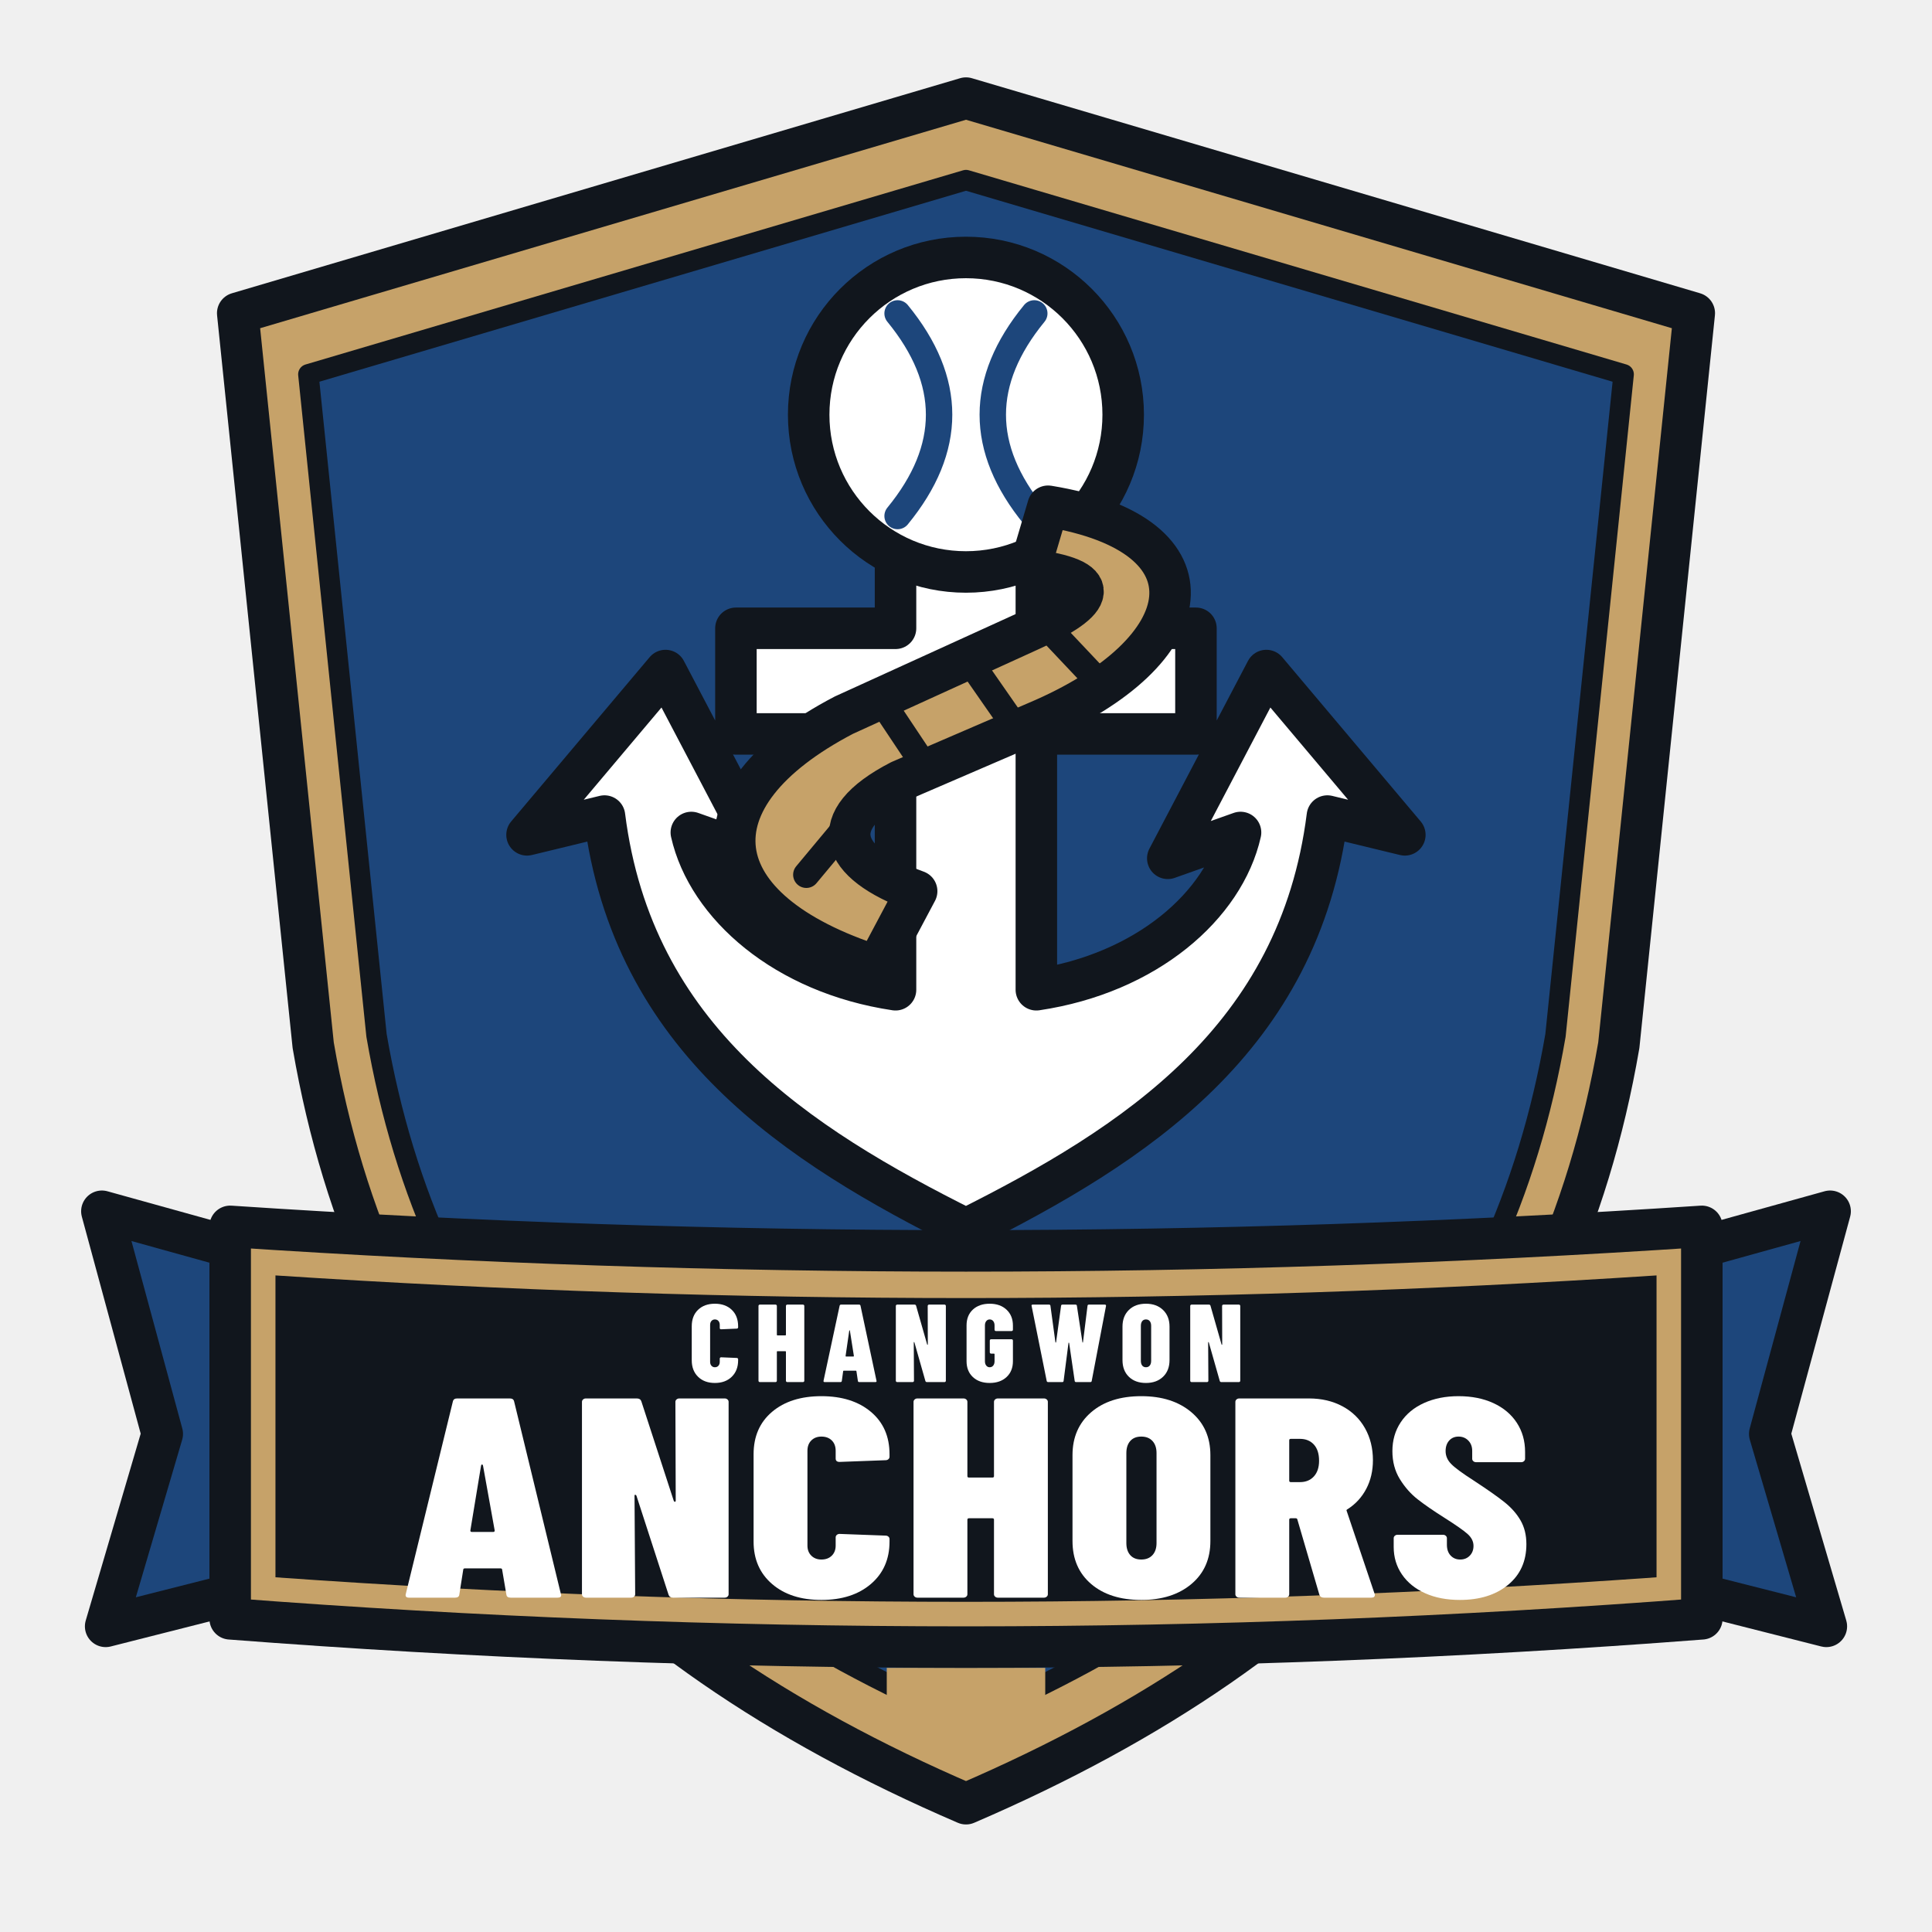
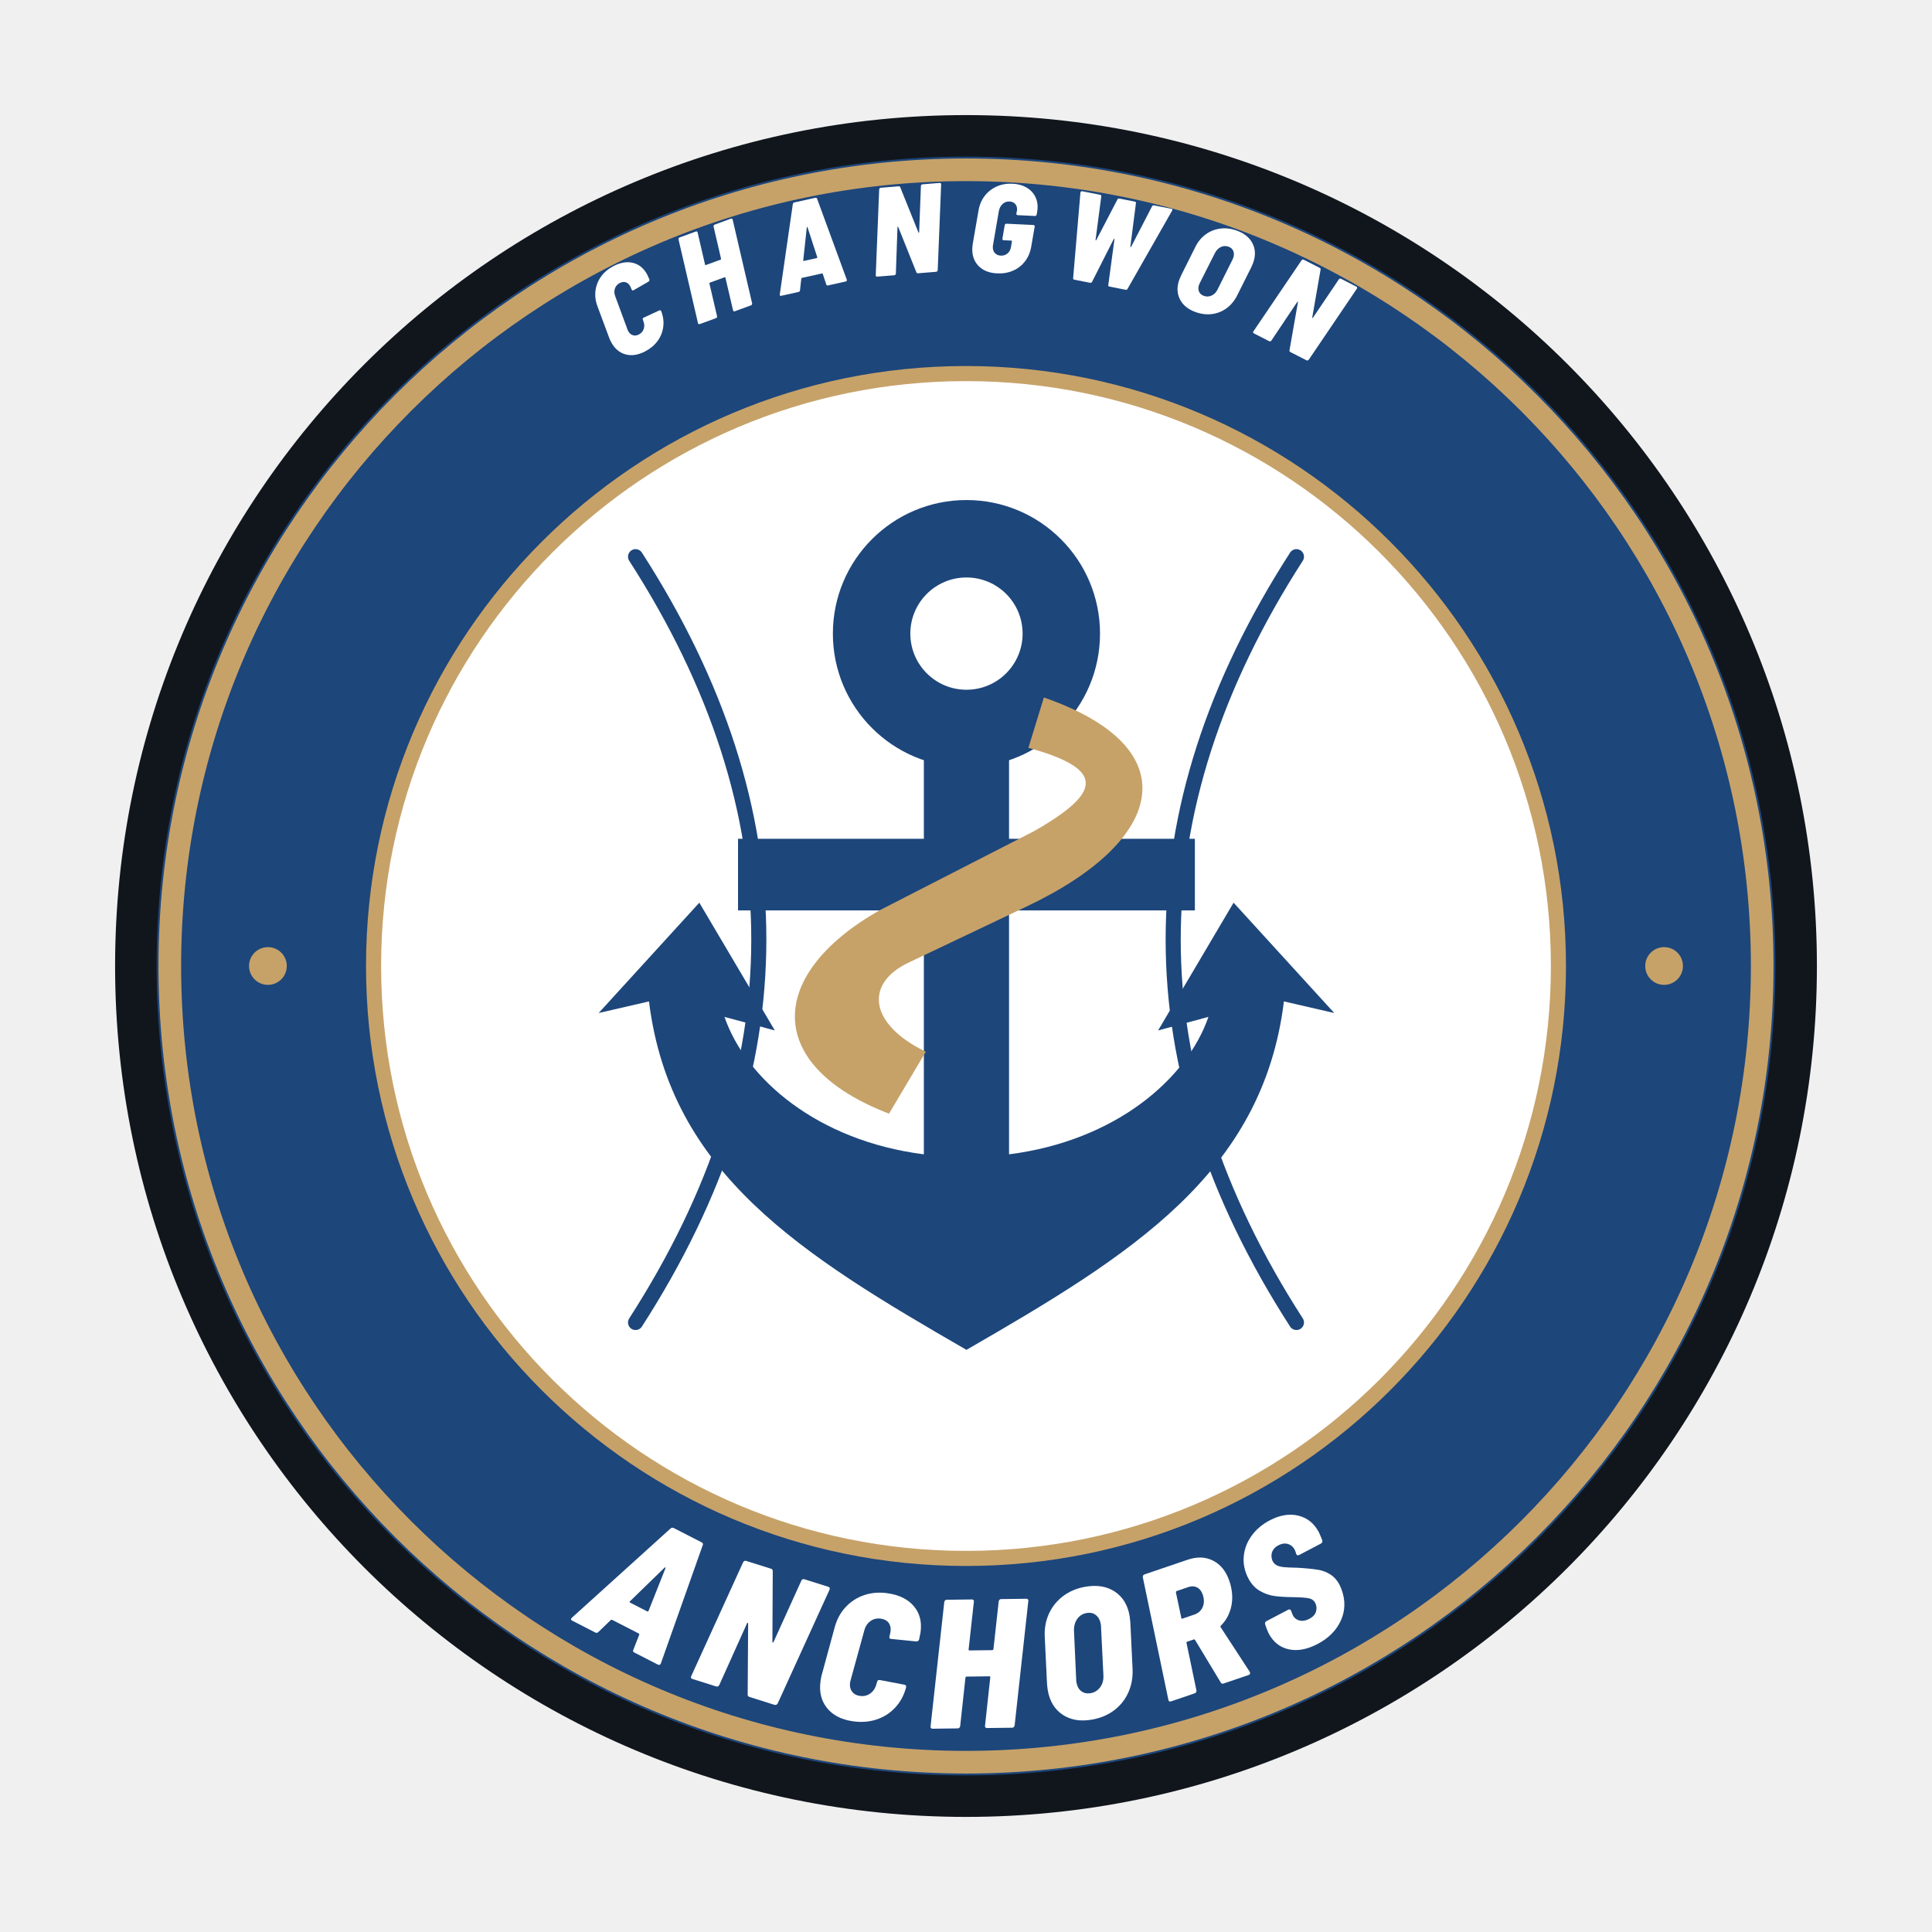
- <svg xmlns="http://www.w3.org/2000/svg" width="512" height="512" viewBox="0 0 512 512" role="img" aria-label="changwon_anchors crest">
-   <g id="crest-geometry" data-flat-colors-max="4">
-     <path id="outer-frame" d="M256 26 L449 83 L429 277 C413 370 356 435 256 478 C156 435 99 370 83 277 L63 83 Z" fill="#C6A269" stroke="#11161D" stroke-width="11" stroke-linejoin="round" stroke-linecap="round" />
-     <g transform="translate(256 250) scale(.903) translate(-256 -250)" data-layer="field">
-       <path id="inner-field" d="M256 26 L449 83 L429 277 C413 370 356 435 256 478 C156 435 99 370 83 277 L63 83 Z" fill="#1D467B" stroke="#11161D" stroke-width="6" stroke-linejoin="round" stroke-linecap="round" />
+ <svg xmlns="http://www.w3.org/2000/svg" width="512" height="512" viewBox="0 0 512 512" role="img" aria-label="changwon_anchors primary">
+   <g id="identity-geometry">
+     <circle cx="256" cy="256" r="220" fill="#1D467B" stroke="#11161D" stroke-width="11" id="club-border" />
+     <circle cx="256" cy="256" r="211" fill="none" stroke="#C6A269" stroke-width="6" id="rim-metal" />
+     <circle cx="256" cy="256" r="157" fill="#FFFFFF" stroke="#C6A269" stroke-width="4" id="club-field" />
+     <path d="M168.43 147.53 Q233.76 249 168.43 350.47 M343.57 147.53 Q278.24 249 343.57 350.47" fill="none" stroke="#1D467B" stroke-width="4" stroke-linecap="round" stroke-linejoin="round" />
+     <g id="club-symbol" data-compact="false" transform="translate(124.793 115.587) scale(0.513)">
+       <path d="M234 145 H278 V208 H374 V245 H278 V371 C333 364 370 332 381 300 L355 307 L394 241 L446 298 L420 292 C409 381 341 423 256 472 C171 423 103 381 92 292 L66 298 L118 241 L157 307 L131 300 C142 332 179 364 234 371 V245 H138 V208 H234 Z" fill="#1D467B" fill-rule="evenodd" />
+       <path d="M256 33 A69 69 0 1 1 255.99 171 A69 69 0 1 1 256 33 Z M256 73 A29 29 0 1 0 256.01 131 A29 29 0 1 0 256 73 Z" fill="#1D467B" fill-rule="evenodd" />
+       <path d="M296 135 C371 161 359 209 287 243 L226 272 C203 283 206 304 235 318 L216 350 C151 325 153 278 211 245 L291 204 C326 184 328 172 288 161 Z" fill="#C6A269" fill-rule="evenodd" />
    </g>
-     <path d="M235 442 H277 V455 L256 470 L235 455 Z" fill="#C6A269" />
-     <g id="mascot" data-base-contour-width="11" transform="translate(96.751 40.862) scale(0.622)">
-       <path d="M226 139 L286 139 L286 202 L354 202 L354 247 L286 247 L286 356 C333 349 366 320 373 289 L342 300 L384 220 L443 290 L410 282 C398 377 328 422 256 458 C184 422 114 377 102 282 L69 290 L128 220 L170 300 L139 289 C146 320 179 349 226 356 L226 247 L158 247 L158 202 L226 202 Z" fill="#FFFFFF" stroke="#11161D" stroke-width="17.683" stroke-linejoin="round" stroke-linecap="round" />
-       <circle cx="256" cy="111" r="67" fill="#FFFFFF" stroke="#11161D" stroke-width="17.683" />
-       <path d="M226.88 67.84 Q262.24 111 226.88 154.16 M285.12 67.84 Q249.76 111 285.12 154.16" fill="none" stroke="#1D467B" stroke-width="11.253" stroke-linejoin="round" stroke-linecap="round" data-detail="true" />
-       <path d="M291 150 C365 162 357 212 286 242 L228 267 C195 284 202 302 235 314 L218 346 C143 322 137 274 204 239 L283 203 C312 190 315 181 283 177 Z" fill="#C6A269" stroke="#11161D" stroke-width="17.683" stroke-linejoin="round" stroke-linecap="round" />
-       <path d="M224 239 L240 263 M261 221 L277 244 M293 204 L310 222 M208 283 L188 307" fill="none" stroke="#11161D" stroke-width="11.253" stroke-linejoin="round" stroke-linecap="round" data-detail="true" />
-     </g>
-     <g id="wordmark-ribbon">
-       <path d="M81 336 L27 321 L43 380 L28 431 L99 413 Z" fill="#1D467B" stroke="#11161D" stroke-width="11" stroke-linejoin="round" stroke-linecap="round" />
-       <path d="M431 336 L485 321 L469 380 L484 431 L413 413 Z" fill="#1D467B" stroke="#11161D" stroke-width="11" stroke-linejoin="round" stroke-linecap="round" />
-       <path d="M61 325 Q256 338 451 325 V429 Q256 444 61 429 Z" fill="#C6A269" stroke="#11161D" stroke-width="11" stroke-linejoin="round" stroke-linecap="round" />
-       <path d="M73 338 Q256 350 439 338 V418 Q256 431 73 418 Z" fill="#11161D" />
-       <g data-wordmark-run="CHANGWON" data-font="Barlow Condensed ExtraBold" data-shaped="HarfBuzz kern on" aria-label="CHANGWON">
-         <path d="M183.321 360.487V351.483Q183.321 348.726 184.993 347.113Q186.665 345.5 189.451 345.5Q192.237 345.5 193.924 347.113Q195.61 348.726 195.61 351.483V351.747Q195.61 351.894 195.508 351.997Q195.405 352.099 195.258 352.099L191.094 352.275Q190.742 352.275 190.742 351.923V351.131Q190.742 350.457 190.39 350.061Q190.038 349.665 189.451 349.665Q188.894 349.665 188.542 350.061Q188.19 350.457 188.19 351.131V360.898Q188.19 361.543 188.542 361.939Q188.894 362.335 189.451 362.335Q190.038 362.335 190.39 361.939Q190.742 361.543 190.742 360.898V360.047Q190.742 359.901 190.844 359.798Q190.947 359.696 191.094 359.696L195.258 359.872Q195.405 359.872 195.508 359.974Q195.61 360.077 195.61 360.223V360.487Q195.61 363.215 193.924 364.858Q192.237 366.5 189.451 366.5Q186.665 366.5 184.993 364.858Q183.321 363.215 183.321 360.487Z" fill="#FFFFFF" />
-         <path d="M208.633 345.735H212.797Q212.944 345.735 213.047 345.837Q213.149 345.94 213.149 346.087V365.913Q213.149 366.06 213.047 366.163Q212.944 366.265 212.797 366.265H208.633Q208.486 366.265 208.383 366.163Q208.281 366.06 208.281 365.913V358.229Q208.281 358.082 208.134 358.082H206.022Q205.876 358.082 205.876 358.229V365.913Q205.876 366.06 205.773 366.163Q205.67 366.265 205.524 366.265H201.359Q201.212 366.265 201.11 366.163Q201.007 366.06 201.007 365.913V346.087Q201.007 345.94 201.11 345.837Q201.212 345.735 201.359 345.735H205.524Q205.67 345.735 205.773 345.837Q205.876 345.94 205.876 346.087V353.742Q205.876 353.888 206.022 353.888H208.134Q208.281 353.888 208.281 353.742V346.087Q208.281 345.94 208.383 345.837Q208.486 345.735 208.633 345.735Z" fill="#FFFFFF" />
-         <path d="M227.345 365.943 226.964 363.391Q226.964 363.244 226.788 363.244H223.62Q223.444 363.244 223.444 363.391L223.092 365.943Q223.063 366.265 222.711 366.265H218.546Q218.165 366.265 218.253 365.884L222.506 346.057Q222.564 345.735 222.887 345.735H227.668Q227.99 345.735 228.049 346.057L232.272 365.884L232.302 366.001Q232.302 366.265 231.979 366.265H227.726Q227.374 366.265 227.345 365.943ZM224.207 359.49H226.172Q226.289 359.49 226.289 359.344L225.233 352.656Q225.204 352.539 225.145 352.539Q225.087 352.539 225.057 352.656L224.089 359.344Q224.089 359.49 224.207 359.49Z" fill="#FFFFFF" />
-         <path d="M246.204 345.735H250.31Q250.457 345.735 250.559 345.837Q250.662 345.94 250.662 346.087V365.913Q250.662 366.06 250.559 366.163Q250.457 366.265 250.31 366.265H245.647Q245.324 366.265 245.236 365.972L242.332 355.765Q242.303 355.677 242.23 355.663Q242.156 355.648 242.156 355.765L242.215 365.913Q242.215 366.06 242.112 366.163Q242.01 366.265 241.863 366.265H237.757Q237.61 366.265 237.508 366.163Q237.405 366.06 237.405 365.913V346.087Q237.405 345.94 237.508 345.837Q237.61 345.735 237.757 345.735H242.362Q242.684 345.735 242.772 346.028L245.705 356.293Q245.735 356.381 245.808 356.381Q245.881 356.381 245.881 356.264L245.852 346.087Q245.852 345.94 245.955 345.837Q246.057 345.735 246.204 345.735Z" fill="#FFFFFF" />
-         <path d="M256.147 360.722V351.249Q256.147 348.609 257.818 347.054Q259.49 345.5 262.277 345.5Q265.063 345.5 266.749 347.084Q268.436 348.668 268.436 351.307V352.392Q268.436 352.539 268.333 352.642Q268.23 352.744 268.084 352.744H263.919Q263.772 352.744 263.67 352.642Q263.567 352.539 263.567 352.392V351.249Q263.567 350.545 263.215 350.105Q262.863 349.665 262.277 349.665Q261.719 349.665 261.367 350.105Q261.015 350.545 261.015 351.249V360.751Q261.015 361.455 261.367 361.895Q261.719 362.335 262.277 362.335Q262.863 362.335 263.215 361.895Q263.567 361.455 263.567 360.751V358.874Q263.567 358.728 263.42 358.728H262.658Q262.511 358.728 262.409 358.625Q262.306 358.522 262.306 358.376V355.267Q262.306 355.12 262.409 355.017Q262.511 354.915 262.658 354.915H268.084Q268.23 354.915 268.333 355.017Q268.436 355.12 268.436 355.267V360.722Q268.436 363.362 266.749 364.931Q265.063 366.5 262.277 366.5Q259.49 366.5 257.818 364.931Q256.147 363.362 256.147 360.722Z" fill="#FFFFFF" />
-         <path d="M277.381 365.943 273.392 346.116 273.363 345.999Q273.363 345.735 273.686 345.735H277.997Q278.349 345.735 278.378 346.057L279.698 355.707Q279.728 355.795 279.786 355.795Q279.845 355.795 279.874 355.707L281.194 346.057Q281.223 345.735 281.575 345.735H285.007Q285.359 345.735 285.388 346.057L286.855 355.707Q286.884 355.795 286.943 355.795Q287.001 355.795 287.001 355.707L288.204 346.057Q288.233 345.735 288.556 345.735H292.779Q293.161 345.735 293.102 346.116L289.318 365.943Q289.289 366.265 288.937 366.265H285.183Q284.831 366.265 284.802 365.943L283.335 355.912Q283.306 355.824 283.233 355.824Q283.159 355.824 283.159 355.912L281.869 365.943Q281.839 366.265 281.517 366.265H277.763Q277.44 366.265 277.381 365.943Z" fill="#FFFFFF" />
-         <path d="M297.472 360.429V351.571Q297.472 348.814 299.159 347.157Q300.845 345.5 303.69 345.5Q306.506 345.5 308.221 347.157Q309.937 348.814 309.937 351.571V360.429Q309.937 363.215 308.221 364.858Q306.506 366.5 303.69 366.5Q300.845 366.5 299.159 364.858Q297.472 363.215 297.472 360.429ZM305.068 360.634V351.366Q305.068 350.574 304.702 350.119Q304.335 349.665 303.69 349.665Q303.045 349.665 302.693 350.119Q302.341 350.574 302.341 351.366V360.634Q302.341 361.426 302.693 361.881Q303.045 362.335 303.69 362.335Q304.335 362.335 304.702 361.881Q305.068 361.426 305.068 360.634Z" fill="#FFFFFF" />
-         <path d="M324.221 345.735H328.327Q328.473 345.735 328.576 345.837Q328.679 345.94 328.679 346.087V365.913Q328.679 366.06 328.576 366.163Q328.473 366.265 328.327 366.265H323.663Q323.341 366.265 323.253 365.972L320.349 355.765Q320.32 355.677 320.247 355.663Q320.173 355.648 320.173 355.765L320.232 365.913Q320.232 366.06 320.129 366.163Q320.027 366.265 319.88 366.265H315.774Q315.627 366.265 315.524 366.163Q315.422 366.06 315.422 365.913V346.087Q315.422 345.94 315.524 345.837Q315.627 345.735 315.774 345.735H320.378Q320.701 345.735 320.789 346.028L323.722 356.293Q323.751 356.381 323.825 356.381Q323.898 356.381 323.898 356.264L323.869 346.087Q323.869 345.94 323.971 345.837Q324.074 345.735 324.221 345.735Z" fill="#FFFFFF" />
+     <g id="city" data-wordmark-run="CHANGWON" data-font="Barlow Semi Condensed ExtraBold Italic" data-shaped="HarfBuzz kern on">
+       <g data-letter="C" transform="translate(171.411 92.597) rotate(-27.369)">
+         <path d="M-7.504 -6.184Q-7.504 -6.953 -7.437 -7.354L-6.368 -16.111Q-6.1 -18.384 -4.914 -20.089Q-3.727 -21.794 -1.872 -22.73Q-0.017 -23.666 2.29 -23.666Q5.499 -23.666 7.354 -21.994Q9.209 -20.323 9.209 -17.448Q9.209 -17.114 9.142 -16.312V-16.178Q9.109 -16.011 8.975 -15.877Q8.841 -15.744 8.674 -15.744L4.061 -15.543Q3.694 -15.543 3.727 -15.911L3.76 -16.379Q3.794 -16.546 3.794 -16.813Q3.794 -17.783 3.242 -18.351Q2.691 -18.919 1.721 -18.919Q0.652 -18.919 -0.084 -18.217Q-0.819 -17.515 -0.953 -16.379L-2.123 -7.019L-2.156 -6.652Q-2.156 -5.682 -1.588 -5.081Q-1.019 -4.479 -0.05 -4.479Q1.019 -4.479 1.755 -5.181Q2.49 -5.883 2.624 -7.019L2.691 -7.487Q2.724 -7.855 3.125 -7.855L7.705 -7.655Q7.872 -7.655 7.972 -7.521Q8.072 -7.387 8.039 -7.22V-7.153Q7.772 -4.947 6.585 -3.259Q5.398 -1.571 3.526 -0.652Q1.655 0.267 -0.652 0.267Q-3.827 0.267 -5.666 -1.471Q-7.504 -3.209 -7.504 -6.184Z" fill="#FFFFFF" />
      </g>
-       <g data-wordmark-run="ANCHORS" data-font="Barlow Condensed ExtraBold" data-shaped="HarfBuzz kern on" aria-label="ANCHORS">
-         <path d="M134.194 422.567 133.076 416.006Q133.076 415.628 132.56 415.628H123.275Q122.759 415.628 122.759 416.006L121.727 422.567Q121.641 423.397 120.609 423.397H108.401Q107.283 423.397 107.541 422.416L120.008 371.433Q120.179 370.603 121.125 370.603H135.14Q136.085 370.603 136.257 371.433L148.638 422.416L148.724 422.718Q148.724 423.397 147.778 423.397H135.312Q134.28 423.397 134.194 422.567ZM124.994 405.975H130.755Q131.099 405.975 131.099 405.598L128.003 388.402Q127.917 388.101 127.746 388.101Q127.574 388.101 127.488 388.402L124.65 405.598Q124.65 405.975 124.994 405.975Z" fill="#FFFFFF" />
-         <path d="M180.02 370.603H192.057Q192.487 370.603 192.788 370.867Q193.089 371.131 193.089 371.508V422.492Q193.089 422.869 192.788 423.133Q192.487 423.397 192.057 423.397H178.386Q177.441 423.397 177.183 422.642L168.671 396.397Q168.585 396.17 168.37 396.133Q168.155 396.095 168.155 396.397L168.327 422.492Q168.327 422.869 168.026 423.133Q167.725 423.397 167.295 423.397H155.258Q154.828 423.397 154.528 423.133Q154.227 422.869 154.227 422.492V371.508Q154.227 371.131 154.528 370.867Q154.828 370.603 155.258 370.603H168.757Q169.703 370.603 169.961 371.358L178.558 397.754Q178.644 397.98 178.859 397.98Q179.074 397.98 179.074 397.679L178.988 371.508Q178.988 371.131 179.289 370.867Q179.59 370.603 180.02 370.603Z" fill="#FFFFFF" />
-         <path d="M199.709 408.539V385.385Q199.709 378.296 204.61 374.148Q209.51 370 217.678 370Q225.846 370 230.79 374.148Q235.733 378.296 235.733 385.385V386.064Q235.733 386.441 235.433 386.705Q235.132 386.969 234.702 386.969L222.493 387.422Q221.461 387.422 221.461 386.517V384.48Q221.461 382.746 220.429 381.728Q219.398 380.709 217.678 380.709Q216.045 380.709 215.013 381.728Q213.981 382.746 213.981 384.48V409.595Q213.981 411.254 215.013 412.272Q216.045 413.291 217.678 413.291Q219.398 413.291 220.429 412.272Q221.461 411.254 221.461 409.595V407.408Q221.461 407.031 221.762 406.767Q222.063 406.503 222.493 406.503L234.702 406.955Q235.132 406.955 235.433 407.219Q235.733 407.483 235.733 407.86V408.539Q235.733 415.553 230.79 419.777Q225.846 424 217.678 424Q209.51 424 204.61 419.777Q199.709 415.553 199.709 408.539Z" fill="#FFFFFF" />
-         <path d="M264.45 370.603H276.659Q277.089 370.603 277.39 370.867Q277.691 371.131 277.691 371.508V422.492Q277.691 422.869 277.39 423.133Q277.089 423.397 276.659 423.397H264.45Q264.02 423.397 263.719 423.133Q263.418 422.869 263.418 422.492V402.732Q263.418 402.355 262.988 402.355H256.798Q256.368 402.355 256.368 402.732V422.492Q256.368 422.869 256.067 423.133Q255.766 423.397 255.336 423.397H243.128Q242.698 423.397 242.397 423.133Q242.096 422.869 242.096 422.492V371.508Q242.096 371.131 242.397 370.867Q242.698 370.603 243.128 370.603H255.336Q255.766 370.603 256.067 370.867Q256.368 371.131 256.368 371.508V391.193Q256.368 391.57 256.798 391.57H262.988Q263.418 391.57 263.418 391.193V371.508Q263.418 371.131 263.719 370.867Q264.02 370.603 264.45 370.603Z" fill="#FFFFFF" />
-         <path d="M284.225 408.388V385.612Q284.225 378.522 289.169 374.261Q294.112 370 302.452 370Q310.706 370 315.736 374.261Q320.765 378.522 320.765 385.612V408.388Q320.765 415.553 315.736 419.777Q310.706 424 302.452 424Q294.112 424 289.169 419.777Q284.225 415.553 284.225 408.388ZM306.493 408.916V385.084Q306.493 383.047 305.418 381.878Q304.344 380.709 302.452 380.709Q300.561 380.709 299.529 381.878Q298.497 383.047 298.497 385.084V408.916Q298.497 410.953 299.529 412.122Q300.561 413.291 302.452 413.291Q304.344 413.291 305.418 412.122Q306.493 410.953 306.493 408.916Z" fill="#FFFFFF" />
-         <path d="M349.654 422.642 343.807 402.656Q343.721 402.355 343.377 402.355H342.088Q341.658 402.355 341.658 402.732V422.492Q341.658 422.869 341.357 423.133Q341.056 423.397 340.626 423.397H328.417Q327.987 423.397 327.687 423.133Q327.386 422.869 327.386 422.492V371.508Q327.386 371.131 327.687 370.867Q327.987 370.603 328.417 370.603H346.903Q351.889 370.603 355.758 372.677Q359.627 374.751 361.734 378.485Q363.84 382.218 363.84 386.969Q363.84 391.193 362.078 394.549Q360.315 397.905 357.134 399.941Q356.962 400.017 356.876 400.13Q356.79 400.243 356.876 400.394L364.27 422.341L364.356 422.642Q364.356 423.397 363.41 423.397H350.858Q349.912 423.397 349.654 422.642ZM341.658 381.69V392.399Q341.658 392.777 342.088 392.777H344.495Q346.817 392.777 348.192 391.268Q349.568 389.76 349.568 387.12Q349.568 384.33 348.192 382.821Q346.817 381.313 344.495 381.313H342.088Q341.658 381.313 341.658 381.69Z" fill="#FFFFFF" />
-         <path d="M369.343 409.972V407.634Q369.343 407.257 369.644 406.993Q369.945 406.729 370.374 406.729H382.411Q382.841 406.729 383.142 406.993Q383.443 407.257 383.443 407.634V409.369Q383.443 411.179 384.432 412.235Q385.421 413.291 386.968 413.291Q388.516 413.291 389.504 412.272Q390.493 411.254 390.493 409.67Q390.493 407.936 388.946 406.541Q387.398 405.145 382.755 402.204Q378.456 399.489 375.705 397.339Q372.954 395.19 370.976 391.985Q368.999 388.779 368.999 384.556Q368.999 380.257 371.191 376.939Q373.384 373.62 377.382 371.81Q381.38 370 386.538 370Q391.783 370 395.781 371.848Q399.779 373.696 401.971 377.052Q404.164 380.408 404.164 384.782V386.592Q404.164 386.969 403.863 387.233Q403.562 387.497 403.132 387.497H391.181Q390.751 387.497 390.45 387.233Q390.149 386.969 390.149 386.592V384.48Q390.149 382.821 389.118 381.765Q388.086 380.709 386.538 380.709Q384.991 380.709 384.045 381.765Q383.099 382.821 383.099 384.556Q383.099 386.441 384.561 387.95Q386.022 389.458 390.493 392.324Q395.91 395.869 398.661 398.056Q401.412 400.243 402.96 402.92Q404.508 405.598 404.508 409.218Q404.508 416.006 399.65 420.003Q394.792 424 386.882 424Q381.638 424 377.683 422.228Q373.728 420.455 371.535 417.25Q369.343 414.045 369.343 409.972Z" fill="#FFFFFF" />
+       <g data-letter="H" transform="translate(192.801 83.194) rotate(-20.089)">
+         <path d="M4.914 -23.398H9.526Q9.694 -23.398 9.794 -23.281Q9.894 -23.164 9.861 -22.997L7.086 -0.401Q7.053 -0.234 6.936 -0.117Q6.819 0 6.652 0H2.039Q1.872 0 1.772 -0.117Q1.671 -0.234 1.705 -0.401L2.774 -9.226Q2.774 -9.393 2.641 -9.393H-1.538Q-1.671 -9.393 -1.738 -9.226L-2.808 -0.401Q-2.841 -0.234 -2.958 -0.117Q-3.075 0 -3.242 0H-7.855Q-8.022 0 -8.123 -0.117Q-8.223 -0.234 -8.189 -0.401L-5.415 -22.997Q-5.382 -23.164 -5.265 -23.281Q-5.148 -23.398 -4.981 -23.398H-0.368Q-0.201 -23.398 -0.1 -23.281Q0 -23.164 -0.033 -22.997L-1.103 -14.306Q-1.103 -14.139 -0.969 -14.139H3.209Q3.343 -14.139 3.409 -14.306L4.479 -22.997Q4.513 -23.164 4.63 -23.281Q4.747 -23.398 4.914 -23.398Z" fill="#FFFFFF" />
+       </g>
+       <g data-letter="A" transform="translate(216.189 76.358) rotate(-12.496)">
+         <path d="M2.925 -0.368 2.624 -3.309Q2.591 -3.443 2.49 -3.443H-2.992Q-3.092 -3.443 -3.192 -3.309L-4.195 -0.368Q-4.295 0 -4.663 0H-9.409Q-9.811 0 -9.677 -0.435L-1.12 -23.064Q-0.986 -23.398 -0.618 -23.398H5.064Q5.432 -23.398 5.465 -23.064L8.507 -0.435V-0.368Q8.507 0 8.106 0H3.292Q2.925 0 2.925 -0.368ZM-1.487 -7.721H1.955Q2.156 -7.721 2.156 -7.922L1.354 -16.212Q1.354 -16.345 1.287 -16.345Q1.22 -16.345 1.153 -16.212L-1.655 -7.889Q-1.688 -7.721 -1.487 -7.721Z" fill="#FFFFFF" />
+       </g>
+       <g data-letter="N" transform="translate(240.908 72.62) rotate(-4.705)">
+         <path d="M5.482 -23.398H10.061Q10.429 -23.398 10.429 -22.997L7.655 -0.401Q7.621 -0.234 7.487 -0.117Q7.354 0 7.187 0H2.407Q2.072 0 1.972 -0.301L-1.838 -12.669Q-1.905 -12.769 -1.972 -12.752Q-2.039 -12.735 -2.039 -12.602L-3.476 -0.401Q-3.51 -0.234 -3.627 -0.117Q-3.744 0 -3.911 0H-8.49Q-8.657 0 -8.758 -0.117Q-8.858 -0.234 -8.825 -0.401L-6.05 -22.997Q-6.017 -23.164 -5.9 -23.281Q-5.783 -23.398 -5.616 -23.398H-0.836Q-0.535 -23.398 -0.435 -23.097L3.376 -10.797Q3.409 -10.696 3.476 -10.696Q3.543 -10.696 3.577 -10.83L5.047 -22.997Q5.047 -23.164 5.181 -23.281Q5.315 -23.398 5.482 -23.398Z" fill="#FFFFFF" />
+       </g>
+       <g data-letter="G" transform="translate(264.804 72.211) rotate(2.743)">
+         <path d="M-7.437 -6.184Q-7.437 -6.552 -7.37 -7.287L-6.267 -16.111Q-6 -18.384 -4.813 -20.089Q-3.627 -21.794 -1.755 -22.73Q0.117 -23.666 2.39 -23.666Q4.496 -23.666 6.067 -22.88Q7.638 -22.095 8.49 -20.691Q9.343 -19.287 9.343 -17.482Q9.343 -17.181 9.276 -16.513L9.175 -15.811Q9.175 -15.643 9.042 -15.526Q8.908 -15.409 8.741 -15.409H4.162Q3.994 -15.409 3.877 -15.526Q3.76 -15.643 3.794 -15.811L3.894 -16.446L3.928 -16.813Q3.928 -17.749 3.376 -18.334Q2.825 -18.919 1.822 -18.919Q0.752 -18.919 0.017 -18.167Q-0.719 -17.415 -0.886 -16.212L-1.989 -7.187Q-2.022 -7.053 -2.022 -6.752Q-2.022 -5.716 -1.404 -5.097Q-0.786 -4.479 0.184 -4.479Q1.22 -4.479 1.939 -5.131Q2.657 -5.783 2.791 -6.886L2.958 -8.423Q3.025 -8.591 2.825 -8.591H0.752Q0.585 -8.591 0.485 -8.708Q0.384 -8.825 0.418 -8.992L0.852 -12.602Q0.886 -12.769 1.003 -12.886Q1.12 -13.003 1.287 -13.003H8.44Q8.808 -13.003 8.808 -12.602L8.139 -7.22Q7.872 -4.981 6.685 -3.276Q5.499 -1.571 3.627 -0.652Q1.755 0.267 -0.552 0.267Q-3.727 0.267 -5.582 -1.487Q-7.437 -3.242 -7.437 -6.184Z" fill="#FFFFFF" />
+       </g>
+       <g data-letter="W" transform="translate(291.476 75.452) rotate(11.116)">
+         <path d="M-7.287 -0.334 -9.76 -22.964Q-9.76 -23.398 -9.326 -23.398H-4.513Q-4.145 -23.398 -4.145 -23.031L-3.409 -11.432Q-3.409 -11.331 -3.326 -11.331Q-3.242 -11.331 -3.209 -11.432L0.201 -23.031Q0.301 -23.398 0.669 -23.398H4.847Q5.214 -23.398 5.214 -23.031L5.983 -11.432Q6.017 -11.331 6.084 -11.331Q6.15 -11.331 6.184 -11.432L9.56 -23.031Q9.66 -23.398 10.028 -23.398H14.708Q15.142 -23.398 15.008 -22.964L7.421 -0.368Q7.32 0 6.953 0H2.574Q2.206 0 2.206 -0.368L1.471 -12.568Q1.437 -12.669 1.37 -12.669Q1.304 -12.669 1.27 -12.568L-2.173 -0.368Q-2.273 0 -2.641 0H-6.886Q-7.253 0 -7.287 -0.334Z" fill="#FFFFFF" />
+       </g>
+       <g data-letter="O" transform="translate(317.642 82.633) rotate(19.573)">
+         <path d="M-7.671 -6.284Q-7.671 -6.685 -7.604 -7.487L-6.568 -15.911Q-6.301 -18.217 -5.097 -19.972Q-3.894 -21.727 -1.989 -22.696Q-0.084 -23.666 2.256 -23.666Q5.499 -23.666 7.387 -21.877Q9.276 -20.089 9.276 -17.081Q9.276 -16.713 9.209 -15.911L8.173 -7.487Q7.872 -5.148 6.669 -3.376Q5.465 -1.604 3.56 -0.635Q1.655 0.334 -0.685 0.334Q-3.894 0.334 -5.783 -1.471Q-7.671 -3.276 -7.671 -6.284ZM2.758 -7.287 3.827 -16.045Q3.861 -16.212 3.861 -16.513Q3.861 -17.582 3.276 -18.251Q2.691 -18.919 1.688 -18.919Q0.552 -18.919 -0.217 -18.134Q-0.986 -17.348 -1.153 -16.045L-2.256 -7.287Q-2.29 -7.12 -2.29 -6.786Q-2.29 -5.716 -1.688 -5.081Q-1.086 -4.446 -0.084 -4.446Q1.019 -4.446 1.822 -5.231Q2.624 -6.017 2.758 -7.287Z" fill="#FFFFFF" />
+       </g>
+       <g data-letter="N" transform="translate(339.832 92.207) rotate(27.104)">
+         <path d="M5.482 -23.398H10.061Q10.429 -23.398 10.429 -22.997L7.655 -0.401Q7.621 -0.234 7.487 -0.117Q7.354 0 7.187 0H2.407Q2.072 0 1.972 -0.301L-1.838 -12.669Q-1.905 -12.769 -1.972 -12.752Q-2.039 -12.735 -2.039 -12.602L-3.476 -0.401Q-3.51 -0.234 -3.627 -0.117Q-3.744 0 -3.911 0H-8.49Q-8.657 0 -8.758 -0.117Q-8.858 -0.234 -8.825 -0.401L-6.05 -22.997Q-6.017 -23.164 -5.9 -23.281Q-5.783 -23.398 -5.616 -23.398H-0.836Q-0.535 -23.398 -0.435 -23.097L3.376 -10.797Q3.409 -10.696 3.476 -10.696Q3.543 -10.696 3.577 -10.83L5.047 -22.997Q5.047 -23.164 5.181 -23.281Q5.315 -23.398 5.482 -23.398Z" fill="#FFFFFF" />
      </g>
    </g>
+     <g id="nickname" data-wordmark-run="ANCHORS" data-font="Barlow Semi Condensed ExtraBold Italic" data-shaped="HarfBuzz kern on">
+       <g data-letter="A" transform="translate(163.806 435.734) rotate(27.155)">
+         <path d="M4.265 -0.536 3.827 -4.826Q3.778 -5.021 3.632 -5.021H-4.363Q-4.509 -5.021 -4.655 -4.826L-6.118 -0.536Q-6.264 0 -6.8 0H-13.722Q-14.307 0 -14.112 -0.634L-1.633 -33.635Q-1.438 -34.123 -0.902 -34.123H7.385Q7.921 -34.123 7.97 -33.635L12.406 -0.634V-0.536Q12.406 0 11.821 0H4.802Q4.265 0 4.265 -0.536ZM-2.169 -11.26H2.852Q3.144 -11.26 3.144 -11.553L1.974 -23.642Q1.974 -23.837 1.877 -23.837Q1.779 -23.837 1.682 -23.642L-2.413 -11.504Q-2.462 -11.26 -2.169 -11.26Z" fill="#FFFFFF" />
+       </g>
+       <g data-letter="N" transform="translate(195.266 448.653) rotate(17.498)">
+         <path d="M7.994 -34.123H14.673Q15.209 -34.123 15.209 -33.538L11.163 -0.585Q11.114 -0.341 10.919 -0.171Q10.724 0 10.481 0H3.51Q3.022 0 2.876 -0.439L-2.681 -18.475Q-2.779 -18.621 -2.876 -18.597Q-2.974 -18.572 -2.974 -18.377L-5.07 -0.585Q-5.118 -0.341 -5.289 -0.171Q-5.46 0 -5.703 0H-12.382Q-12.625 0 -12.772 -0.171Q-12.918 -0.341 -12.869 -0.585L-8.823 -33.538Q-8.774 -33.781 -8.604 -33.952Q-8.433 -34.123 -8.189 -34.123H-1.219Q-0.78 -34.123 -0.634 -33.684L4.923 -15.745Q4.972 -15.599 5.07 -15.599Q5.167 -15.599 5.216 -15.794L7.361 -33.538Q7.361 -33.781 7.556 -33.952Q7.751 -34.123 7.994 -34.123Z" fill="#FFFFFF" />
+       </g>
+       <g data-letter="C" transform="translate(226.999 455.907) rotate(8.254)">
+         <path d="M-10.944 -9.018Q-10.944 -10.139 -10.846 -10.724L-9.286 -23.496Q-8.896 -26.811 -7.166 -29.297Q-5.435 -31.783 -2.73 -33.148Q-0.024 -34.513 3.339 -34.513Q8.019 -34.513 10.724 -32.075Q13.43 -29.638 13.43 -25.446Q13.43 -24.958 13.332 -23.788V-23.593Q13.283 -23.35 13.088 -23.155Q12.893 -22.96 12.65 -22.96L5.923 -22.667Q5.386 -22.667 5.435 -23.203L5.484 -23.886Q5.533 -24.13 5.533 -24.519Q5.533 -25.933 4.728 -26.762Q3.924 -27.591 2.51 -27.591Q0.951 -27.591 -0.122 -26.567Q-1.194 -25.543 -1.389 -23.886L-3.095 -10.237L-3.144 -9.701Q-3.144 -8.287 -2.315 -7.409Q-1.487 -6.532 -0.073 -6.532Q1.487 -6.532 2.559 -7.556Q3.632 -8.579 3.827 -10.237L3.924 -10.919Q3.973 -11.455 4.558 -11.455L11.236 -11.163Q11.48 -11.163 11.626 -10.968Q11.772 -10.773 11.724 -10.529V-10.432Q11.334 -7.214 9.603 -4.753Q7.873 -2.291 5.143 -0.951Q2.413 0.39 -0.951 0.39Q-5.581 0.39 -8.263 -2.145Q-10.944 -4.68 -10.944 -9.018Z" fill="#FFFFFF" />
+       </g>
+       <g data-letter="H" transform="translate(258.535 457.984) rotate(-0.719)">
+         <path d="M7.19 -34.123H13.917Q14.161 -34.123 14.307 -33.952Q14.453 -33.781 14.405 -33.538L10.359 -0.585Q10.31 -0.341 10.139 -0.171Q9.969 0 9.725 0H2.998Q2.754 0 2.608 -0.171Q2.462 -0.341 2.51 -0.585L4.07 -13.454Q4.07 -13.698 3.875 -13.698H-2.218Q-2.413 -13.698 -2.51 -13.454L-4.07 -0.585Q-4.119 -0.341 -4.29 -0.171Q-4.46 0 -4.704 0H-11.431Q-11.675 0 -11.821 -0.171Q-11.967 -0.341 -11.919 -0.585L-7.873 -33.538Q-7.824 -33.781 -7.653 -33.952Q-7.483 -34.123 -7.239 -34.123H-0.512Q-0.268 -34.123 -0.122 -33.952Q0.024 -33.781 -0.024 -33.538L-1.584 -20.864Q-1.584 -20.62 -1.389 -20.62H4.704Q4.899 -20.62 4.997 -20.864L6.556 -33.538Q6.605 -33.781 6.776 -33.952Q6.946 -34.123 7.19 -34.123Z" fill="#FFFFFF" />
+       </g>
+       <g data-letter="O" transform="translate(290.249 455.075) rotate(-9.762)">
+         <path d="M-11.187 -9.164Q-11.187 -9.749 -11.09 -10.919L-9.579 -23.203Q-9.189 -26.567 -7.434 -29.126Q-5.679 -31.685 -2.9 -33.099Q-0.122 -34.513 3.29 -34.513Q8.019 -34.513 10.773 -31.905Q13.527 -29.297 13.527 -24.909Q13.527 -24.373 13.43 -23.203L11.919 -10.919Q11.48 -7.507 9.725 -4.923Q7.97 -2.34 5.192 -0.926Q2.413 0.487 -0.999 0.487Q-5.679 0.487 -8.433 -2.145Q-11.187 -4.777 -11.187 -9.164ZM4.022 -10.627 5.581 -23.398Q5.63 -23.642 5.63 -24.081Q5.63 -25.641 4.777 -26.616Q3.924 -27.591 2.462 -27.591Q0.804 -27.591 -0.317 -26.445Q-1.438 -25.299 -1.682 -23.398L-3.29 -10.627Q-3.339 -10.383 -3.339 -9.896Q-3.339 -8.336 -2.462 -7.409Q-1.584 -6.483 -0.122 -6.483Q1.487 -6.483 2.657 -7.629Q3.827 -8.774 4.022 -10.627Z" fill="#FFFFFF" />
+       </g>
+       <g data-letter="R" transform="translate(321.042 447.242) rotate(-18.783)">
+         <path d="M2.779 -0.487 -0.049 -13.405Q-0.146 -13.6 -0.292 -13.6H-2.194Q-2.291 -13.6 -2.364 -13.527Q-2.437 -13.454 -2.437 -13.357L-3.997 -0.585Q-4.046 -0.341 -4.217 -0.171Q-4.387 0 -4.631 0H-11.358Q-11.602 0 -11.748 -0.171Q-11.894 -0.341 -11.845 -0.585L-7.799 -33.538Q-7.751 -33.781 -7.58 -33.952Q-7.409 -34.123 -7.166 -34.123H4.923Q8.921 -34.123 11.26 -31.71Q13.6 -29.297 13.6 -25.251Q13.6 -24.13 13.503 -23.545Q13.162 -20.522 11.602 -18.207Q10.042 -15.891 7.604 -14.721Q7.458 -14.673 7.458 -14.429L10.968 -0.682V-0.536Q10.968 0 10.383 0H3.364Q2.876 0 2.779 -0.487ZM-0.78 -26.957 -1.609 -20.035Q-1.706 -19.791 -1.414 -19.791H1.901Q3.607 -19.791 4.68 -20.961Q5.752 -22.131 5.752 -24.13Q5.752 -25.543 4.948 -26.372Q4.143 -27.201 2.827 -27.201H-0.487Q-0.682 -27.201 -0.78 -26.957Z" fill="#FFFFFF" />
+       </g>
+       <g data-letter="S" transform="translate(349.752 434.926) rotate(-27.653)">
+         <path d="M-11.041 -8.141Q-11.041 -8.531 -10.944 -9.408L-10.749 -10.675Q-10.7 -10.919 -10.529 -11.09Q-10.359 -11.26 -10.115 -11.26H-3.485Q-3.242 -11.26 -3.095 -11.09Q-2.949 -10.919 -2.998 -10.675L-3.095 -9.798Q-3.29 -8.433 -2.364 -7.483Q-1.438 -6.532 0.317 -6.532Q1.925 -6.532 2.779 -7.434Q3.632 -8.336 3.632 -9.554Q3.632 -10.675 2.657 -11.455Q1.682 -12.235 -1.097 -13.747Q-3.437 -15.014 -5.07 -16.159Q-6.703 -17.305 -7.873 -19.157Q-9.042 -21.01 -9.042 -23.496Q-9.042 -26.713 -7.434 -29.224Q-5.825 -31.734 -3.047 -33.123Q-0.268 -34.513 3.095 -34.513Q7.678 -34.513 10.432 -32.075Q13.186 -29.638 13.186 -25.641Q13.186 -25.251 13.088 -24.276L12.991 -23.35Q12.942 -23.106 12.747 -22.935Q12.552 -22.765 12.308 -22.765H5.728Q5.192 -22.765 5.192 -23.35L5.338 -24.178Q5.484 -25.592 4.607 -26.591Q3.729 -27.591 2.023 -27.591Q0.707 -27.591 -0.146 -26.859Q-0.999 -26.128 -1.194 -24.861Q-1.292 -23.935 -0.853 -23.228Q-0.414 -22.521 0.609 -21.838Q1.633 -21.156 3.778 -19.986L5.143 -19.157Q7.336 -17.792 8.579 -16.818Q9.822 -15.843 10.7 -14.331Q11.577 -12.82 11.577 -10.773Q11.577 -10.383 11.48 -9.506Q10.895 -4.923 7.507 -2.267Q4.119 0.39 -0.853 0.39Q-5.581 0.39 -8.311 -1.925Q-11.041 -4.241 -11.041 -8.141Z" fill="#FFFFFF" />
+       </g>
+     </g>
+     <circle cx="71" cy="256" r="5" fill="#C6A269" />
+     <circle cx="441" cy="256" r="5" fill="#C6A269" />
  </g>
</svg>
